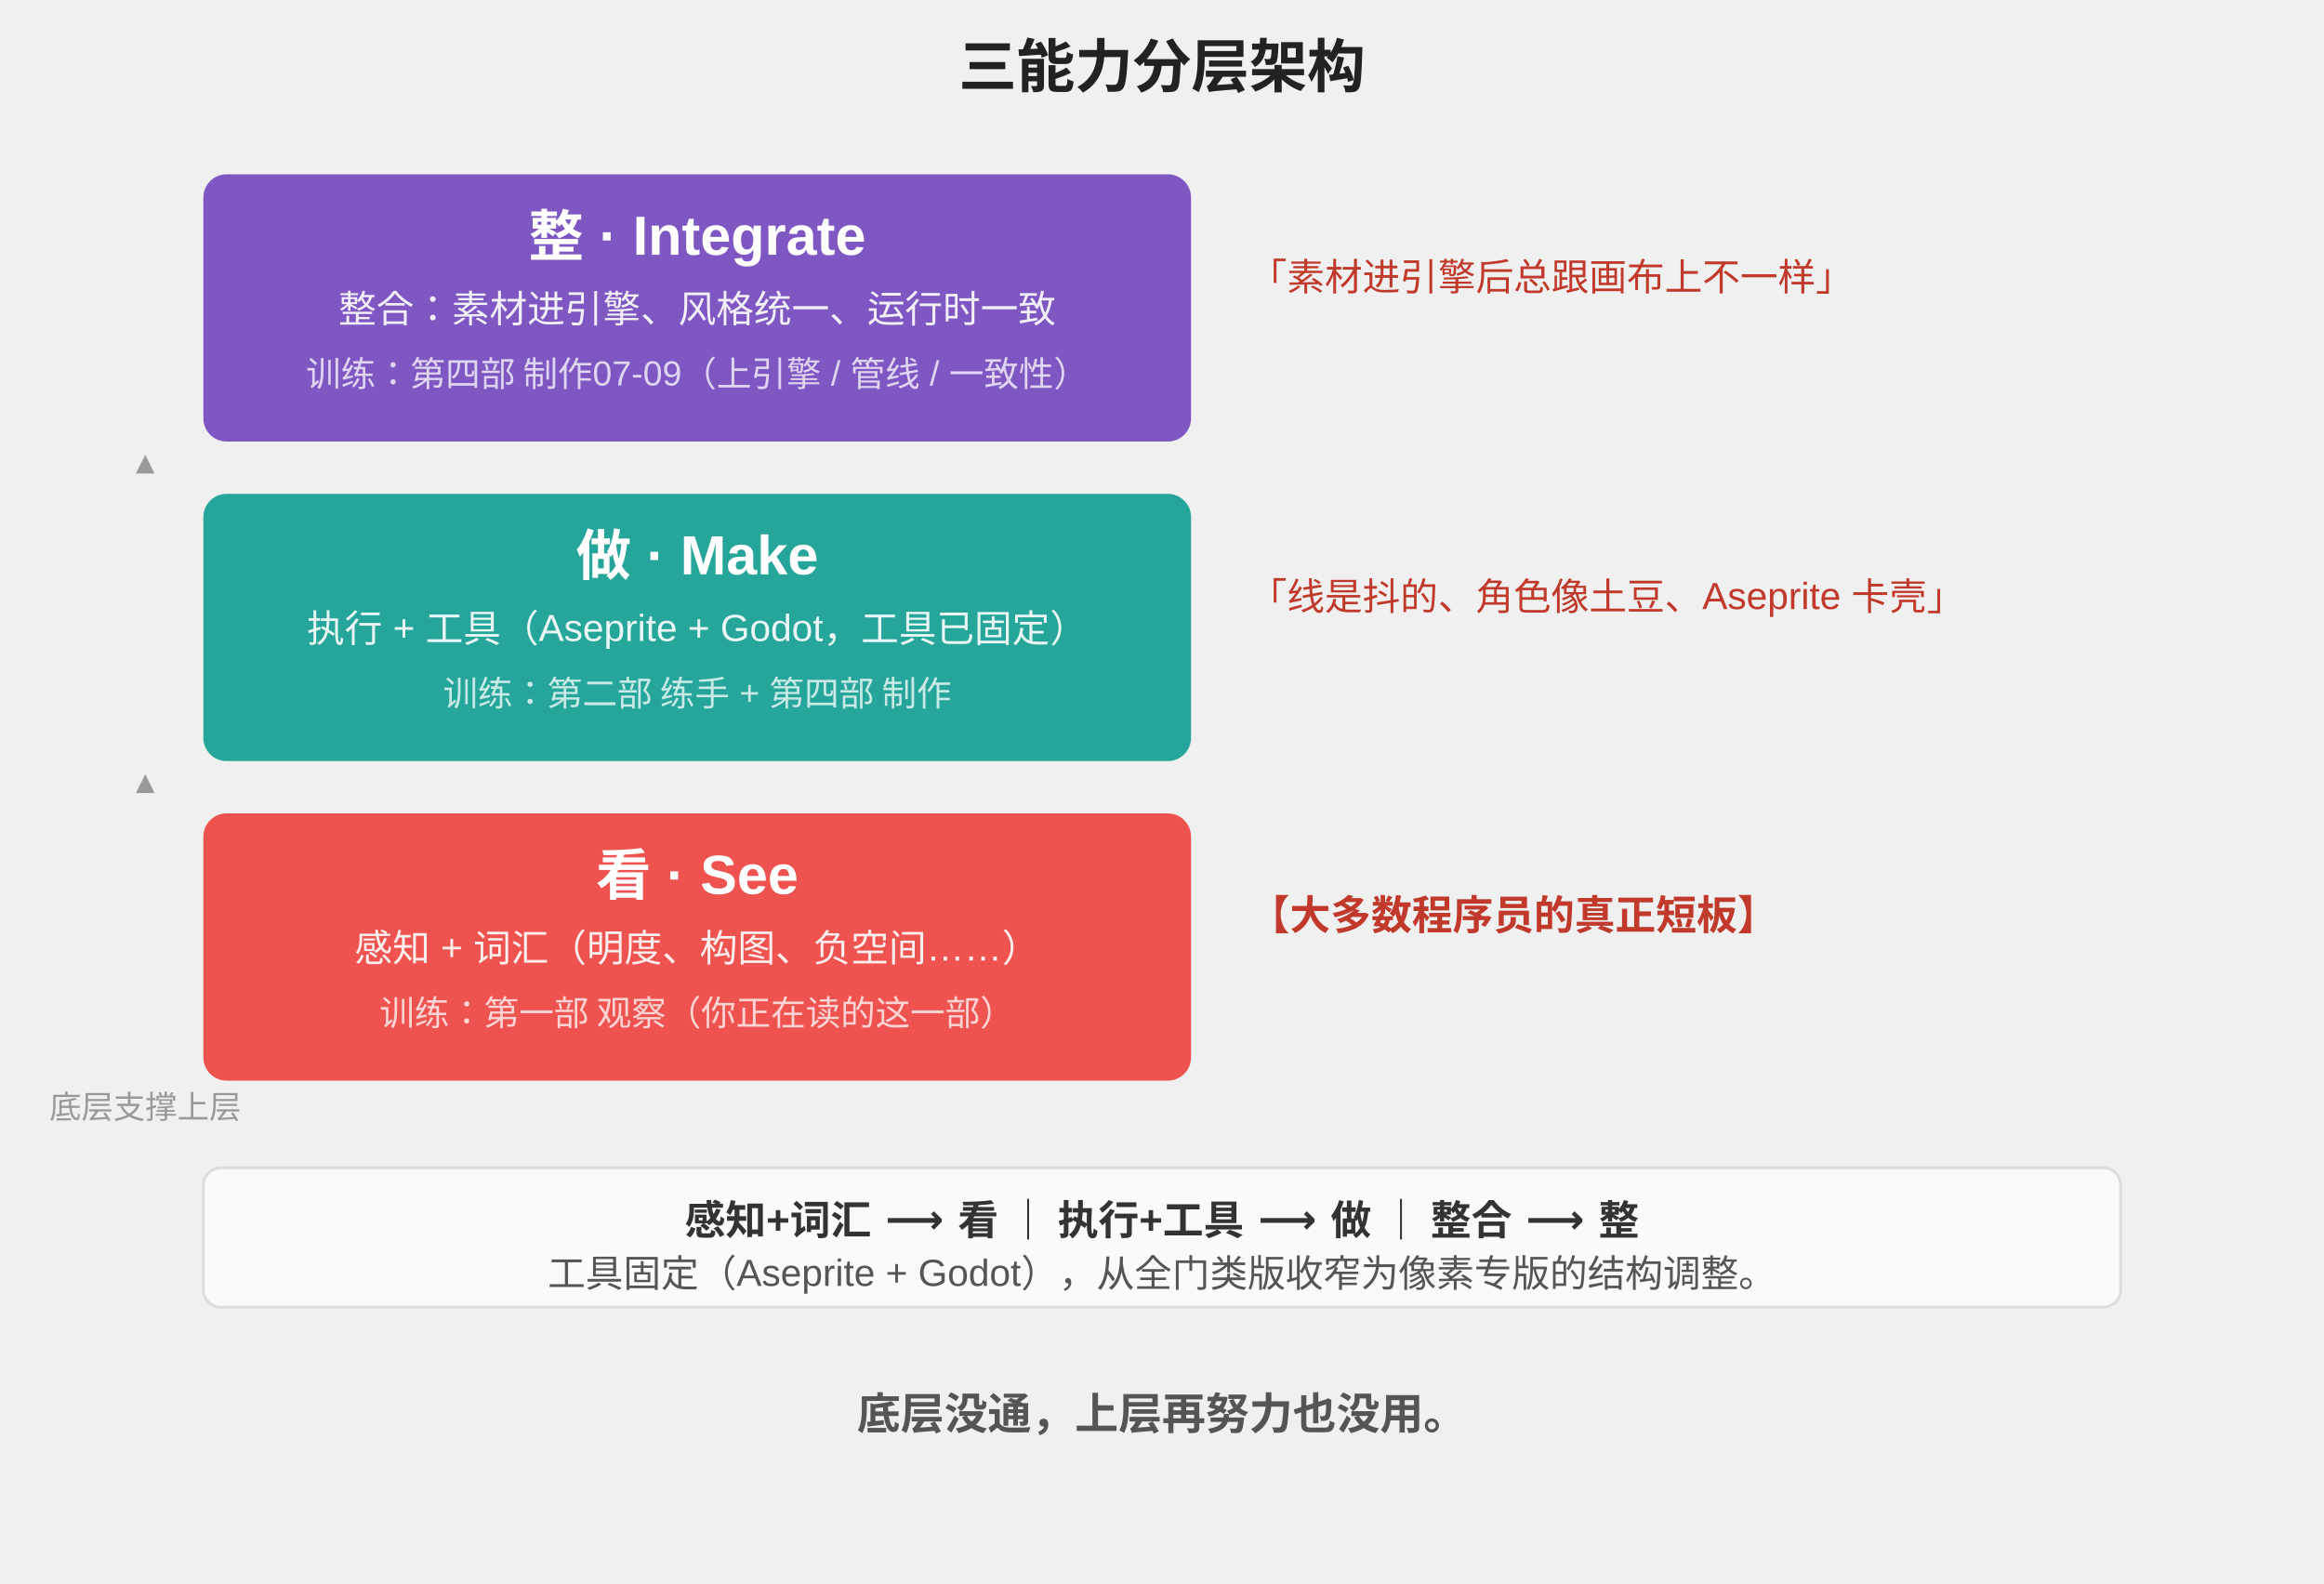
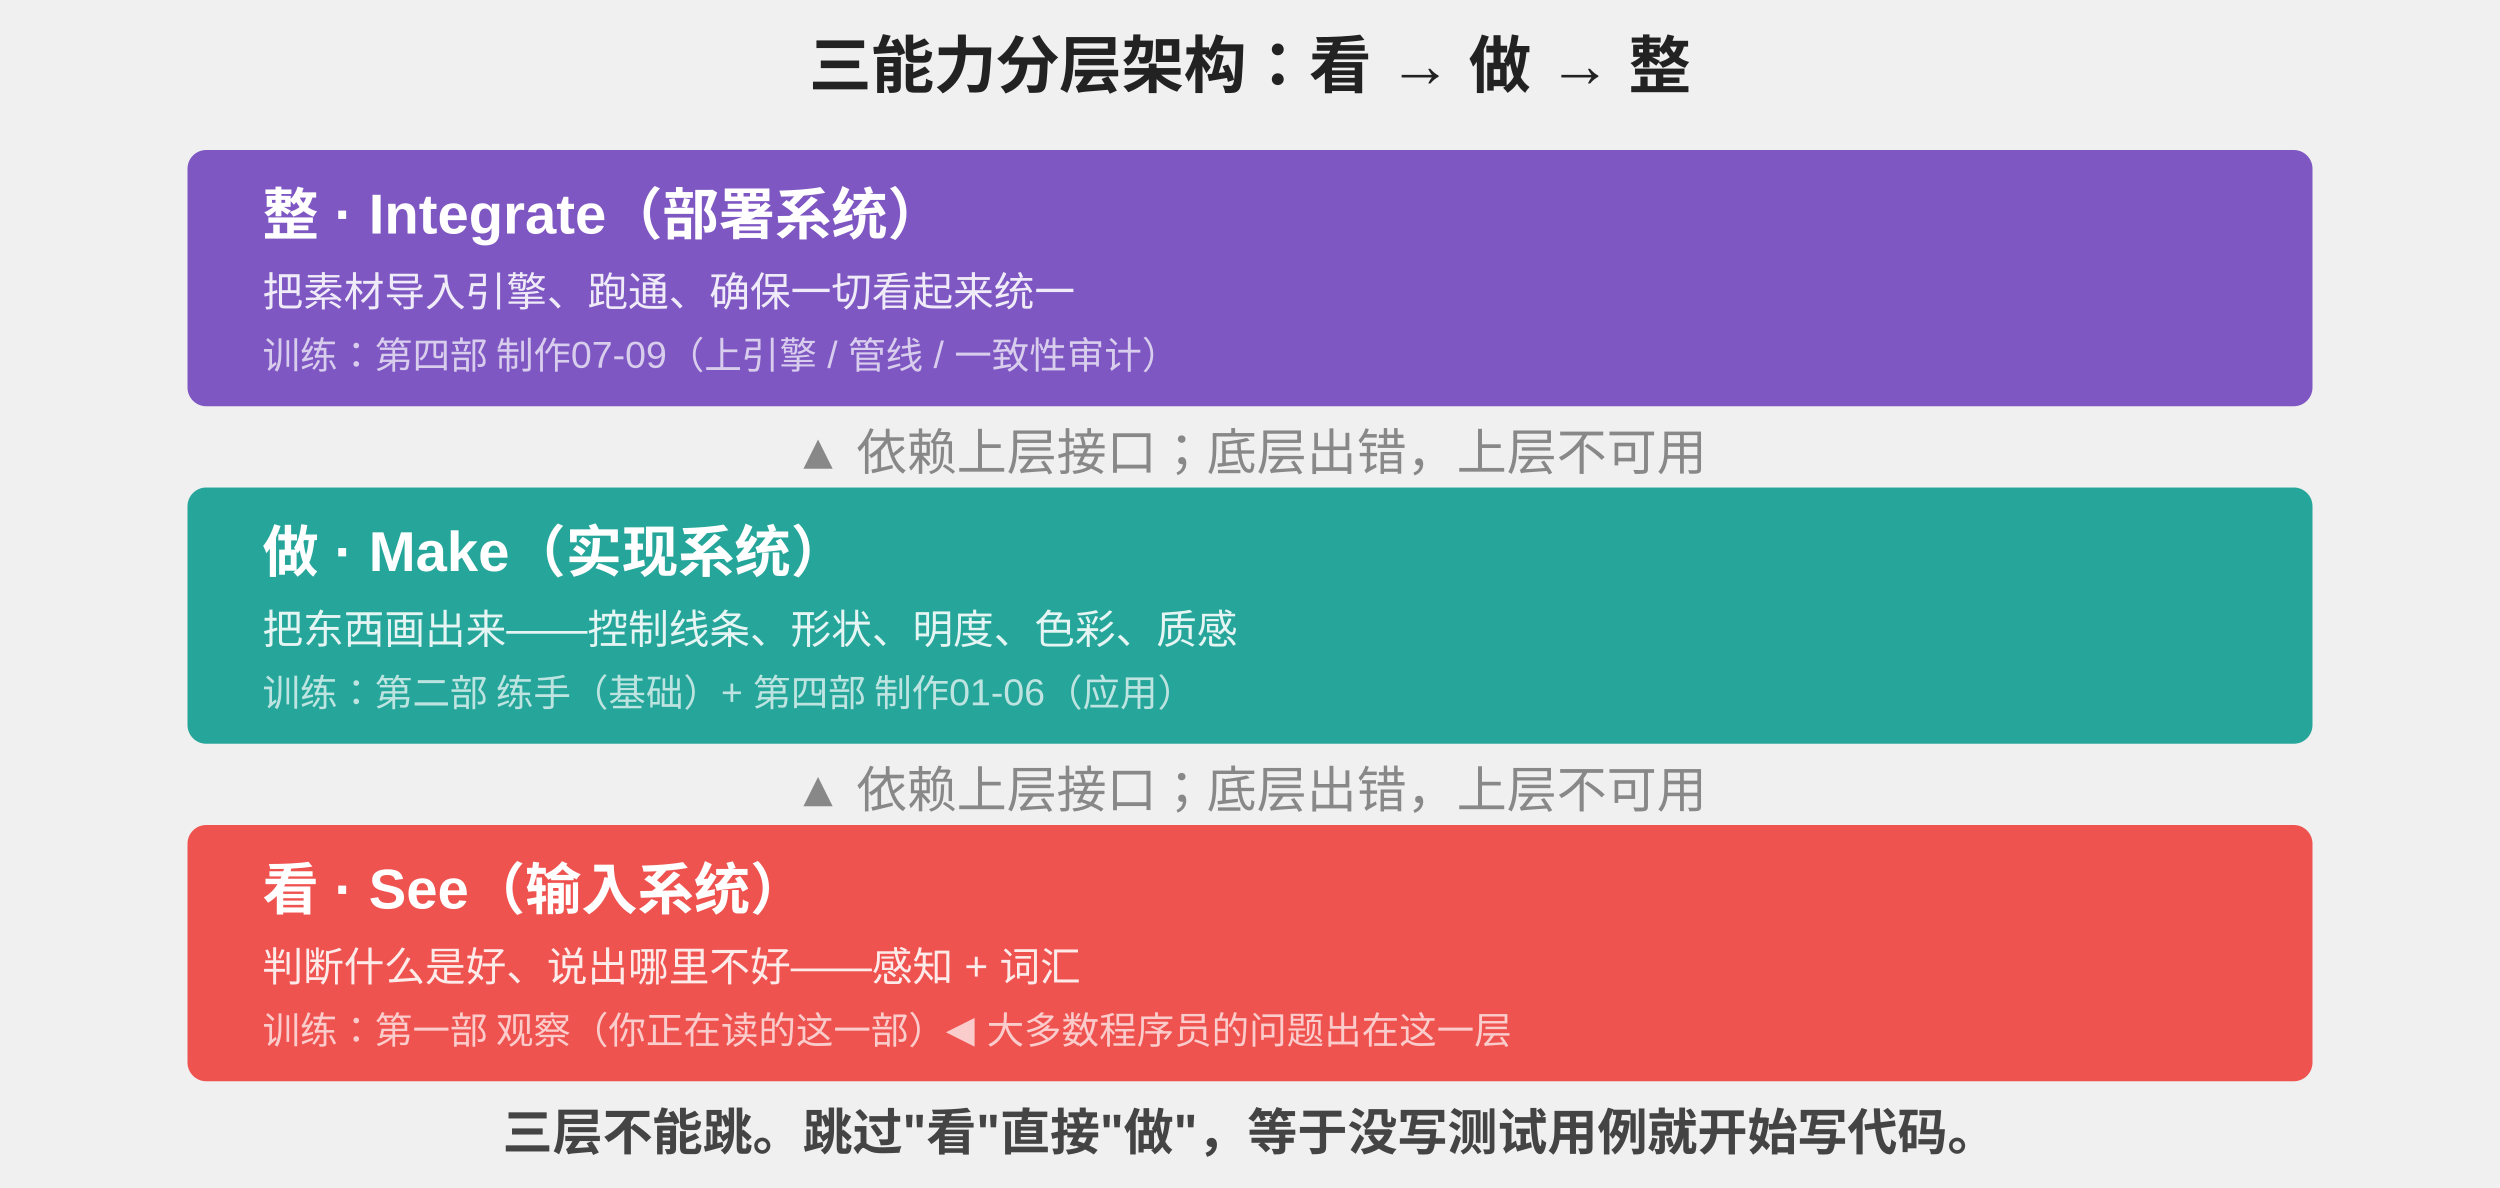
- <svg xmlns="http://www.w3.org/2000/svg" viewBox="0 0 800 545" width="800" height="545" font-family="'PingFang SC','Microsoft YaHei',Arial,sans-serif">
+ <svg xmlns="http://www.w3.org/2000/svg" viewBox="0 0 800 380" width="800" height="380" font-family="'PingFang SC','Microsoft YaHei',Arial,sans-serif">
  <style>
    .title { font-size: 20px; font-weight: bold; fill: #222; text-anchor: middle; }
-     .caption { font-size: 14px; fill: #666; text-anchor: middle; }
-     .layer-title { font-size: 19px; font-weight: bold; fill: #FFF; text-anchor: middle; }
-     .layer-sub { font-size: 13px; fill: rgba(255,255,255,0.9); text-anchor: middle; }
-     .layer-tag { font-size: 12px; fill: rgba(255,255,255,0.75); text-anchor: middle; }
-     .problem { font-size: 13px; fill: #C0392B; text-anchor: start; }
-     .problem-strong { font-size: 14px; font-weight: bold; fill: #C0392B; text-anchor: start; }
-     .map-title { font-size: 14px; font-weight: bold; fill: #333; text-anchor: middle; }
-     .map-line { font-size: 13px; fill: #555; text-anchor: middle; }
-     .tagline { font-size: 15px; font-weight: bold; fill: #555; text-anchor: middle; }
-     .dep { font-size: 11px; fill: #999; text-anchor: middle; }
+     .layer-title { font-size: 18px; font-weight: bold; fill: #FFF; text-anchor: start; }
+     .layer-sub { font-size: 13px; fill: rgba(255,255,255,0.88); text-anchor: start; }
+     .layer-role { font-size: 12px; fill: rgba(255,255,255,0.70); text-anchor: start; }
+     .arrow { font-size: 16px; fill: #888; text-anchor: middle; }
+     .dep-text { font-size: 12px; fill: #999; text-anchor: start; }
+     .tagline { font-size: 16px; font-weight: bold; fill: #444; text-anchor: middle; }
  </style>
-   <text x="400" y="30" class="title">三能力分层架构</text>
-   <rect x="70" y="60" width="340" height="92" rx="8" fill="#7E57C2" />
-   <text x="240" y="88" class="layer-title">整 · Integrate</text>
-   <text x="240" y="111" class="layer-sub">整合：素材进引擎、风格统一、运行时一致</text>
-   <text x="240" y="133" class="layer-tag">训练：第四部 制作07-09（上引擎 / 管线 / 一致性）</text>
-   <text x="430" y="100" class="problem">「素材进引擎后总跟画布上不一样」</text>
-   <text x="50" y="163" class="dep">▲</text>
-   <rect x="70" y="170" width="340" height="92" rx="8" fill="#26A69A" />
-   <text x="240" y="198" class="layer-title">做 · Make</text>
-   <text x="240" y="221" class="layer-sub">执行 + 工具（Aseprite + Godot，工具已固定）</text>
-   <text x="240" y="243" class="layer-tag">训练：第二部 练手 + 第四部 制作</text>
-   <text x="430" y="210" class="problem">「线是抖的、角色像土豆、Aseprite 卡壳」</text>
-   <text x="50" y="273" class="dep">▲</text>
-   <rect x="70" y="280" width="340" height="92" rx="8" fill="#EF5350" />
-   <text x="240" y="308" class="layer-title">看 · See</text>
-   <text x="240" y="331" class="layer-sub">感知 + 词汇（明度、构图、负空间……）</text>
-   <text x="240" y="353" class="layer-tag">训练：第一部 观察（你正在读的这一部）</text>
-   <text x="430" y="320" class="problem-strong">【大多数程序员的真正短板】</text>
-   <text x="50" y="385" class="dep">底层支撑上层</text>
-   <rect x="70" y="402" width="660" height="48" rx="6" fill="#FAFAFA" stroke="#DDD" stroke-width="1" />
-   <text x="400" y="425" class="map-title">感知+词汇 ⟶ 看 ｜ 执行+工具 ⟶ 做 ｜ 整合 ⟶ 整</text>
-   <text x="400" y="443" class="map-line">工具固定（Aseprite + Godot），从全门类版收窄为像素专版的结构调整。</text>
-   <text x="400" y="492" class="tagline">底层没通，上层再努力也没用。</text>
+   <text x="400" y="28" class="title">三能力分层架构：看 → 做 → 整</text>
+   <rect x="60" y="48" width="680" height="82" rx="6" fill="#7E57C2" />
+   <text x="84" y="75" class="layer-title">整 · Integrate（部署系统）</text>
+   <text x="84" y="98" class="layer-sub">把素材导入引擎、跑通、确保一切看起来统一</text>
+   <text x="84" y="118" class="layer-role">训练：第四部 制作07-09（上引擎 / 管线 / 一致性审计）</text>
+   <text x="400" y="150" class="arrow">▲ 依赖上层接口；底层出错，上层不可用</text>
+   <rect x="60" y="156" width="680" height="82" rx="6" fill="#26A69A" />
+   <text x="84" y="183" class="layer-title">做 · Make（实现系统）</text>
+   <text x="84" y="206" class="layer-sub">把东西画出来——控制线条、形状、明度、色彩、质感</text>
+   <text x="84" y="226" class="layer-role">训练：第二部 练手（基础）+ 第四部 制作01-06（应用）</text>
+   <text x="400" y="258" class="arrow">▲ 依赖上层接口；底层出错，上层不可用</text>
+   <rect x="60" y="264" width="680" height="82" rx="6" fill="#EF5350" />
+   <text x="84" y="291" class="layer-title">看 · See（输入系统）</text>
+   <text x="84" y="314" class="layer-sub">判断什么是好、说出哪里不好——感知 + 词汇</text>
+   <text x="84" y="334" class="layer-role">训练：第一部 观察（你正在读的这一部）◀ 大多数程序员的问题出在这一层</text>
+   <text x="400" y="368" class="tagline">三层不能跳。跳过"看"直接"做"，等于没写测试用例就开始写代码。</text>
</svg>
